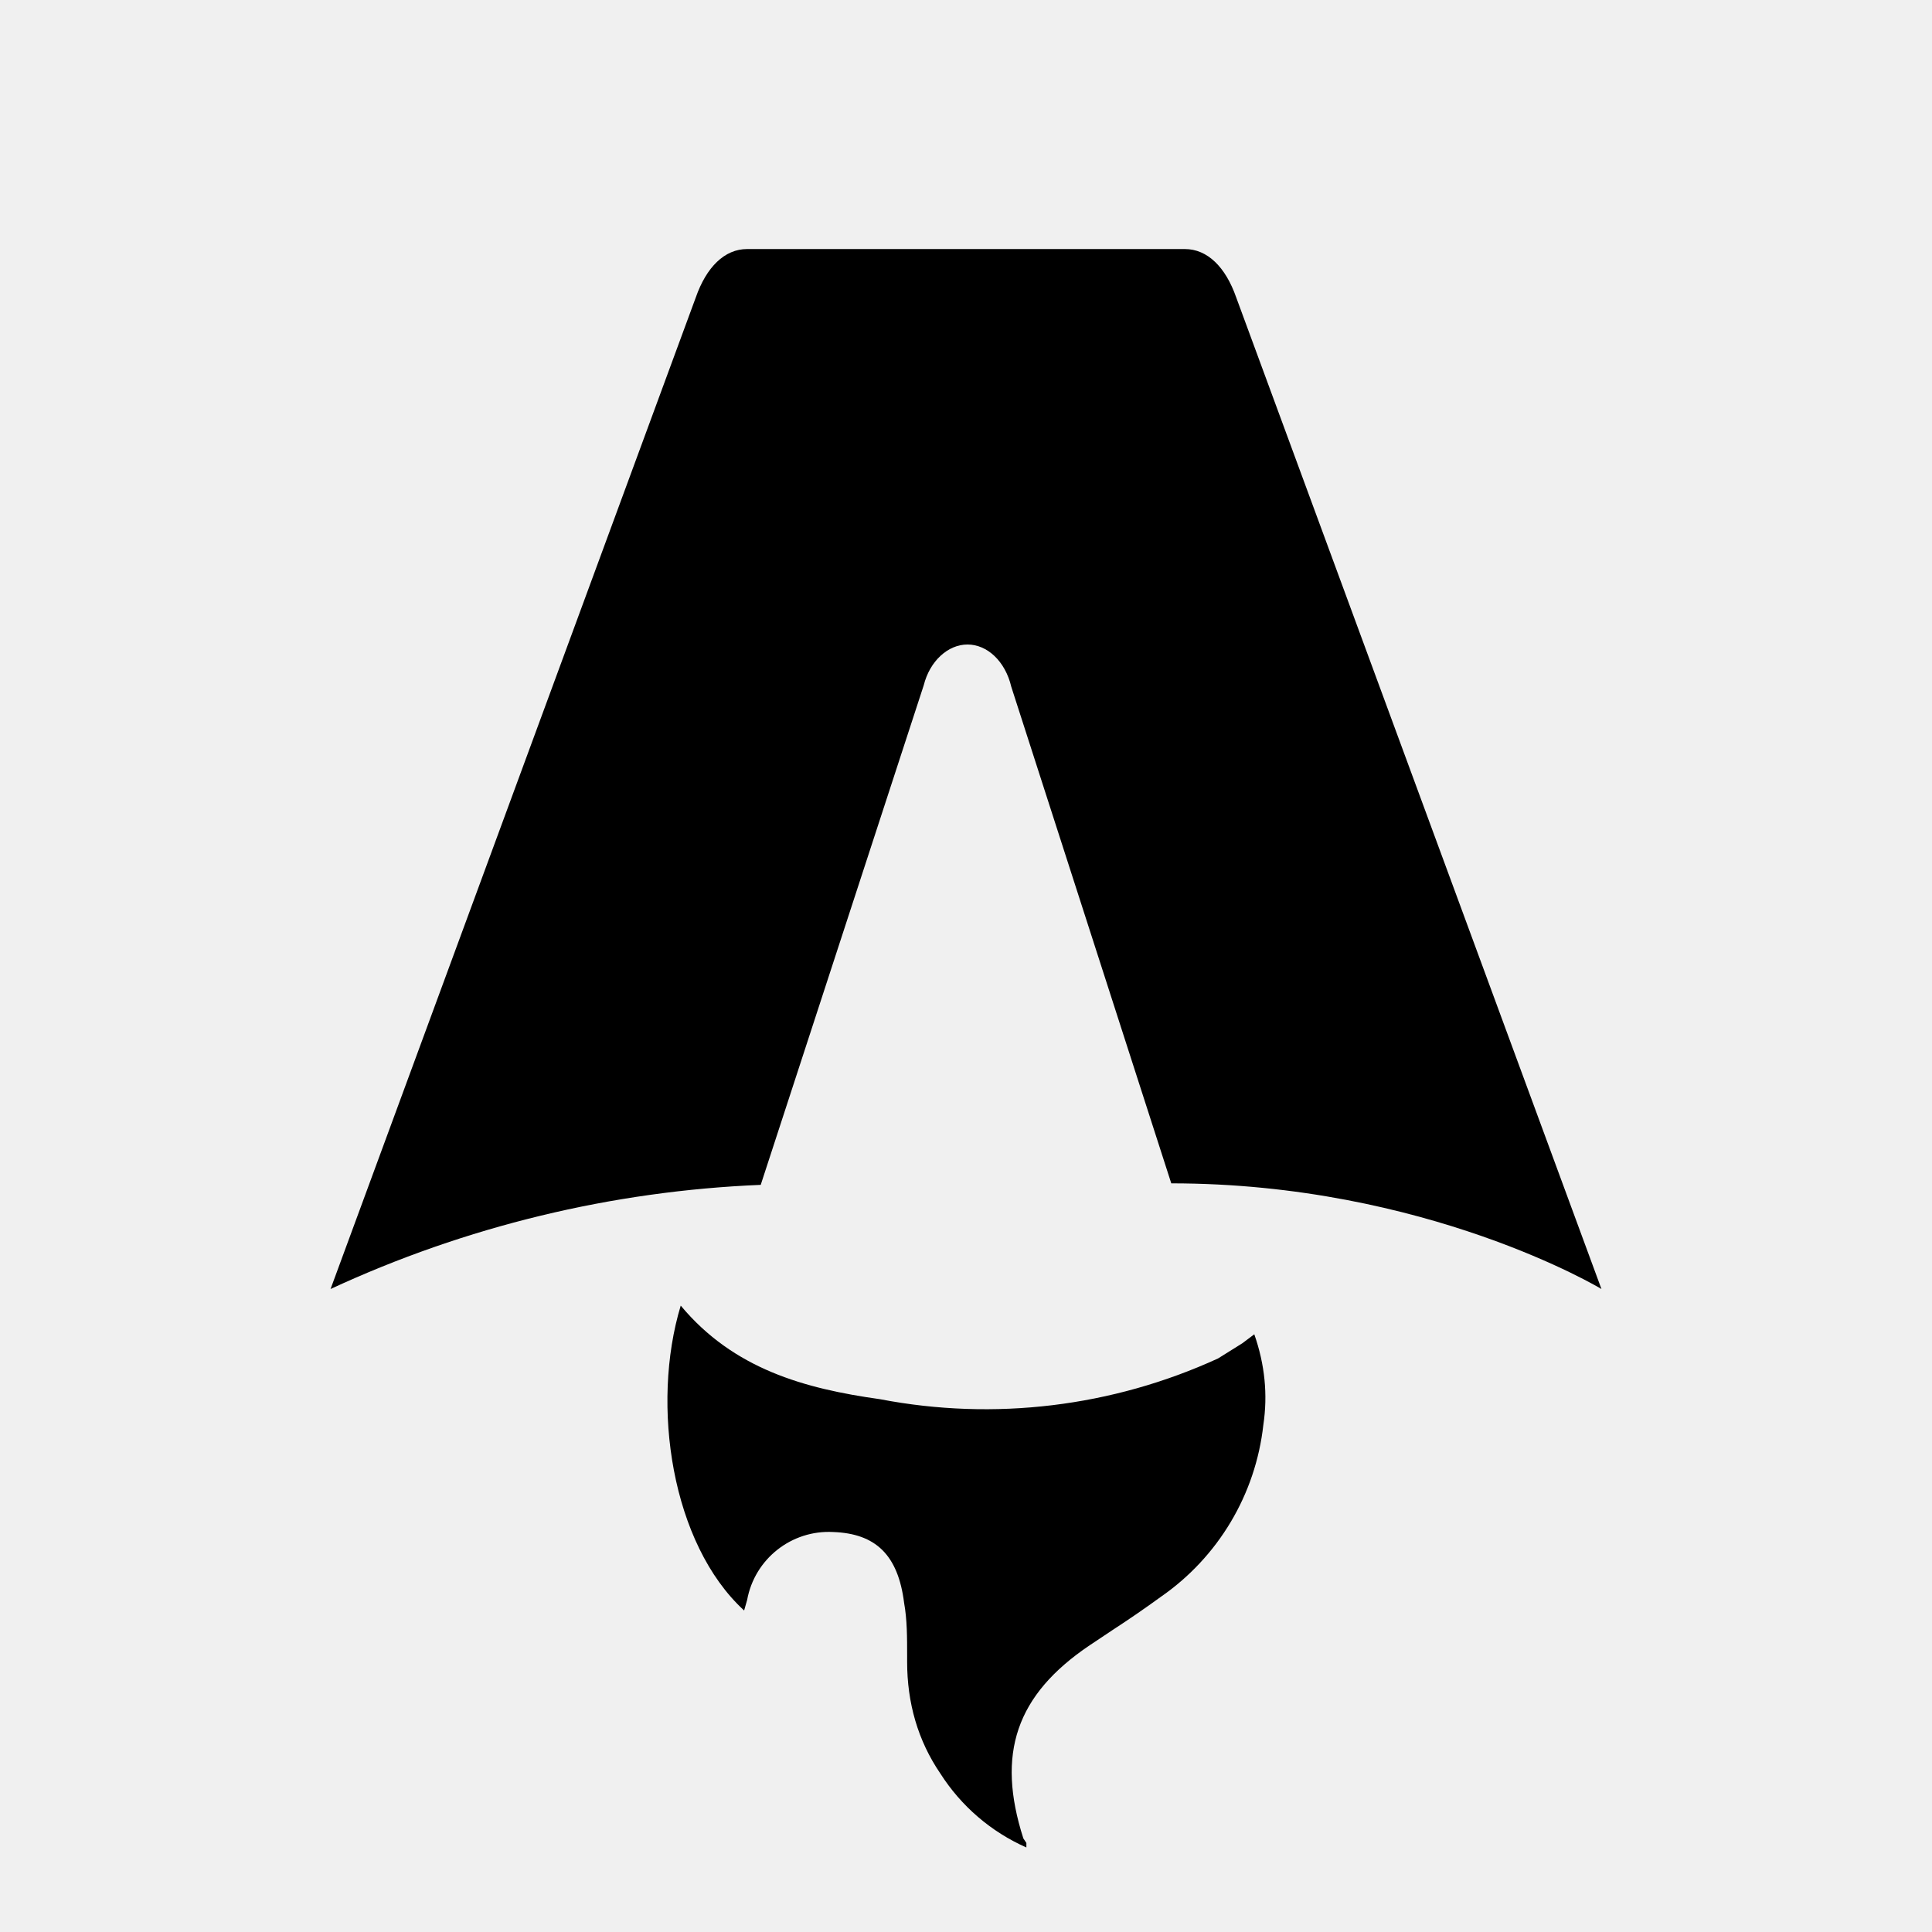
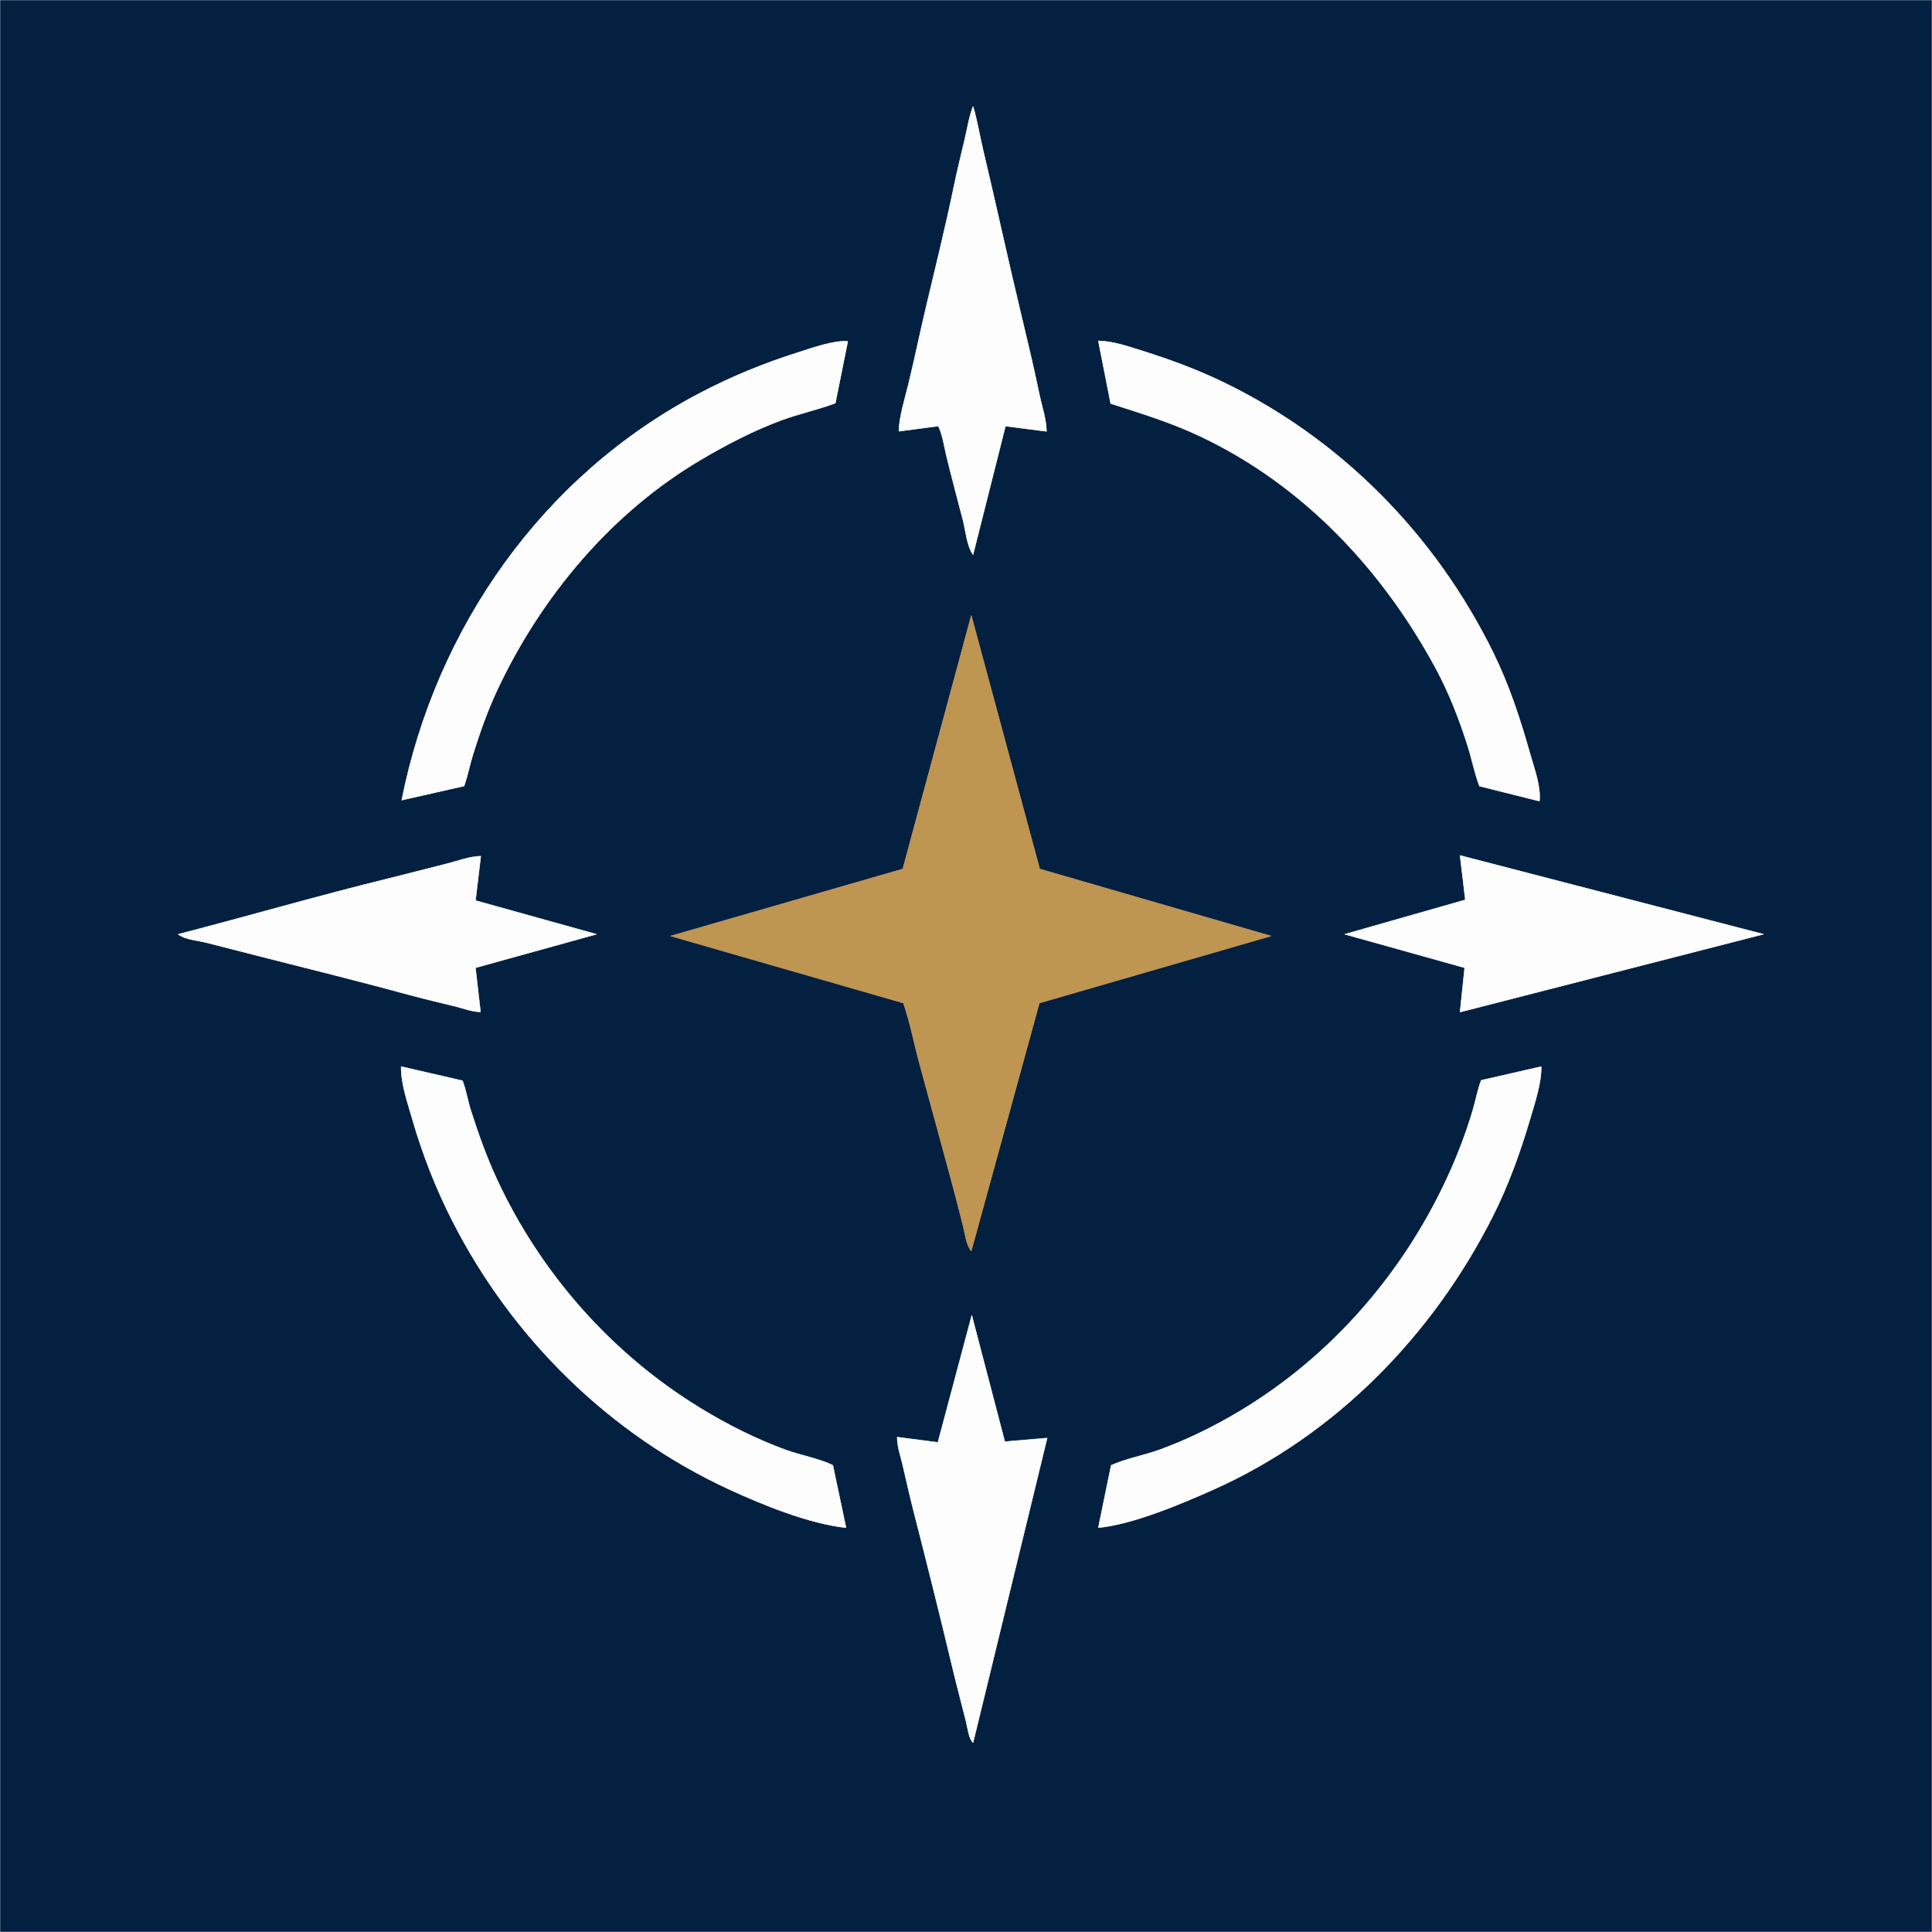
- <svg xmlns="http://www.w3.org/2000/svg" fill="none" viewBox="0 0 128 128">
-   <path d="M50.4 78.5a75.1 75.1 0 0 0-28.5 6.9l24.2-65.7c.7-2 1.9-3.2 3.4-3.2h29c1.5 0 2.7 1.2 3.4 3.2l24.2 65.7s-11.6-7-28.5-7L67 45.5c-.4-1.7-1.6-2.8-2.9-2.8-1.3 0-2.5 1.1-2.9 2.7L50.4 78.5Zm-1.1 28.2Zm-4.2-20.2c-2 6.6-.6 15.8 4.2 20.2a17.5 17.5 0 0 1 .2-.7 5.5 5.5 0 0 1 5.7-4.5c2.8.1 4.3 1.5 4.7 4.7.2 1.1.2 2.3.2 3.5v.4c0 2.7.7 5.2 2.2 7.4a13 13 0 0 0 5.7 4.9v-.3l-.2-.3c-1.8-5.6-.5-9.5 4.4-12.8l1.5-1a73 73 0 0 0 3.2-2.2 16 16 0 0 0 6.8-11.4c.3-2 .1-4-.6-6l-.8.6-1.6 1a37 37 0 0 1-22.4 2.7c-5-.7-9.7-2-13.2-6.2Z" />
-   <style>
-         path { fill: #000; }
-         @media (prefers-color-scheme: dark) {
-             path { fill: #FFF; }
-         }
-     </style>
+ <svg xmlns="http://www.w3.org/2000/svg" viewBox="0 0 1095 1095" width="1095" height="1095">
+   <path d="M0.25 0.25C365.08 0.25 729.92 0.25 1094.75 0.25C1094.75 365.08 1094.75 729.92 1094.75 1094.75C729.92 1094.75 365.08 1094.75 0.25 1094.75C0.25 729.92 0.25 365.08 0.25 0.25ZM551.5 60.3C549.25 66.13 548.32 72.4 546.9 78.48C544.8 87.43 542.56 96.36 540.7 105.36C535.93 128.45 530.21 151.49 524.77 174.44C521.31 189.06 518.3 203.79 514.73 218.39C512.94 225.69 509.37 237.28 509.5 244.43C516.93 243.45 524.35 242.48 531.78 241.5C534.28 246.42 535.04 252.81 536.37 258.23C539.35 270.4 542.56 282.53 545.74 294.65C547.36 300.82 547.89 309.27 551.5 314.37C557.62 290.08 563.75 265.79 569.87 241.5C577.63 242.5 585.38 243.5 593.14 244.5C593.02 237.54 590.49 230.35 589.07 223.5C585.8 207.72 582.04 192.02 578.28 176.36C571.02 146.08 564.47 115.65 557.26 85.37C555.28 77.02 553.94 68.53 551.5 60.3ZM480.5 193.45C472.31 192.84 460.33 197.23 452.32 199.76C432.93 205.88 414.42 213.47 396.42 222.93C307.58 269.64 247.16 355.73 227.69 453.5C239.47 450.83 251.26 448.17 263.04 445.5C265.09 439.64 266.23 433.48 268.09 427.55C272.01 414.99 276.44 402.47 282.05 390.55C306.92 337.8 346.57 290.46 397.14 260.61C411.68 252.03 426.83 244.12 442.68 238.24C452.79 234.49 463.42 232.26 473.46 228.5C475.81 216.82 478.15 205.13 480.5 193.45ZM622.5 193.19C624.83 205.04 627.17 216.89 629.5 228.74C646.84 234.26 663.72 239.46 680.24 247.27C738.5 274.79 783.42 322.69 813.73 378.76C821.22 392.62 827.02 407.61 831.8 422.6C834.21 430.16 835.7 438.16 838.5 445.55C849.83 448.39 861.17 451.22 872.5 454.06C873.4 445.75 869.52 435.39 867.24 427.33C861.68 407.7 855.42 388.47 846.41 370.1C813.46 302.93 759.38 248.05 691.65 215.84C677.35 209.04 662.65 203.67 647.55 198.9C639.73 196.43 630.69 193.32 622.5 193.19ZM550.5 348.81C537.55 396.71 524.61 444.6 511.66 492.5C467.8 505.17 423.93 517.83 380.06 530.5C424.04 543.17 468.02 555.83 512 568.5C515.9 579.76 518.11 591.83 521.27 603.35C527.15 624.76 532.89 646.21 538.77 667.61C541.22 676.55 543.51 685.58 545.78 694.56C546.94 699.13 547.54 705.57 550.5 709.01C563.36 662.17 576.23 615.34 589.09 568.5C632.85 555.83 676.62 543.17 720.39 530.5C676.69 517.83 632.99 505.17 589.29 492.5C576.36 444.6 563.43 396.71 550.5 348.81ZM272.5 485.24C265.93 485.4 259.52 487.98 253.15 489.56C242.24 492.28 231.37 495.18 220.46 497.85C180.44 507.65 140.89 519.2 101.02 529.5C104.73 532.52 111.67 532.96 116.46 534.14C127.11 536.76 137.71 539.6 148.35 542.28C176.71 549.43 205.16 556.57 233.38 564.23C241.61 566.47 249.91 568.37 258.19 570.42C262.82 571.56 267.6 573.5 272.34 573.5C271.39 565.17 270.43 556.83 269.48 548.5C292.35 542.17 315.22 535.83 338.08 529.5C315.22 523.13 292.36 516.76 269.5 510.39C270.5 502.01 271.5 493.62 272.5 485.24ZM827.5 484.84C828.5 493.23 829.5 501.62 830.5 510C807.72 516.5 784.94 523 762.16 529.5C784.81 535.83 807.46 542.17 830.12 548.5C829.24 556.88 828.37 565.25 827.5 573.63C884.83 558.91 942.17 544.2 999.5 529.48C942.17 514.6 884.83 499.72 827.5 484.84ZM262.12 612.5C250.54 609.83 238.96 607.17 227.38 604.5C227.13 613.93 230.97 624.78 233.57 633.86C239.34 653.94 246.96 673.46 256.45 692.07C290.32 758.57 345.45 812.83 413.34 844.16C432.3 852.91 458.81 863.69 479.5 865.85C477.01 854.07 474.52 842.28 472.04 830.5C465.54 827.07 453.2 824.63 445.6 821.87C428.5 815.64 412.13 807.39 396.63 797.9C346.46 767.19 306.12 721.41 281.46 668.03C275.71 655.58 271.07 642.6 266.9 629.53C265.11 623.94 264.22 617.95 262.12 612.5ZM873.5 604.51C862.17 607.1 850.83 609.69 839.5 612.28C837.42 617.75 836.39 623.67 834.72 629.3C830.77 642.62 825.7 655.77 819.84 668.35C794.55 722.63 753.91 769.16 702.4 799.94C688.05 808.51 672.96 815.97 657.24 821.68C648.3 824.92 638.36 826.62 629.76 830.5C627.34 842.28 624.92 854.06 622.5 865.84C641.99 864.02 669.62 852.32 687.72 844.24C756.97 813.31 812.03 756.71 845.98 689.5C854.88 671.89 861.51 653.43 867.1 634.55C869.72 625.73 873.76 613.59 873.5 604.51ZM550.78 745.5C544.38 769.5 537.98 793.5 531.57 817.5C523.88 816.51 516.19 815.51 508.5 814.52C508.45 819.87 510.5 825.37 511.7 830.63C513.68 839.29 515.64 847.94 517.84 856.55C525.28 885.59 532.58 914.77 539.53 943.93C542.07 954.61 544.9 965.2 547.57 975.85C548.51 979.58 548.98 985.16 551.5 987.73C565.5 930.16 579.5 872.59 593.5 815.03C585.5 815.72 577.5 816.4 569.5 817.09C563.26 793.23 557.02 769.36 550.78 745.5Z" fill="#032041" fill-rule="evenodd" stroke="#032041" stroke-width="0.25" stroke-linejoin="round" />
+   <path d="M551.5 60.3C553.94 68.53 555.28 77.02 557.26 85.37C564.47 115.65 571.02 146.08 578.28 176.36C582.04 192.02 585.8 207.72 589.07 223.5C590.49 230.35 593.02 237.54 593.14 244.5C585.38 243.5 577.63 242.5 569.87 241.5C563.75 265.79 557.62 290.08 551.5 314.37C547.89 309.27 547.36 300.82 545.74 294.65C542.56 282.53 539.35 270.4 536.37 258.23C535.04 252.81 534.28 246.42 531.78 241.5C524.35 242.48 516.93 243.45 509.5 244.43C509.37 237.28 512.94 225.69 514.73 218.39C518.3 203.79 521.31 189.06 524.77 174.44C530.21 151.49 535.93 128.45 540.7 105.36C542.56 96.36 544.8 87.43 546.9 78.48C548.32 72.4 549.25 66.13 551.5 60.3ZM480.5 193.45C478.15 205.13 475.81 216.82 473.46 228.5C463.42 232.26 452.79 234.49 442.68 238.24C426.83 244.12 411.68 252.03 397.14 260.61C346.57 290.46 306.92 337.8 282.05 390.55C276.44 402.47 272.01 414.99 268.09 427.55C266.23 433.48 265.09 439.64 263.04 445.5C251.26 448.17 239.47 450.83 227.69 453.5C247.16 355.73 307.58 269.64 396.42 222.93C414.42 213.47 432.93 205.88 452.32 199.76C460.33 197.23 472.31 192.84 480.5 193.45ZM622.5 193.19C630.69 193.32 639.73 196.43 647.55 198.9C662.65 203.67 677.35 209.04 691.65 215.84C759.38 248.05 813.46 302.93 846.41 370.1C855.42 388.47 861.68 407.7 867.24 427.33C869.52 435.39 873.4 445.75 872.5 454.06C861.17 451.22 849.83 448.39 838.5 445.55C835.7 438.16 834.21 430.16 831.8 422.6C827.02 407.61 821.22 392.62 813.73 378.76C783.42 322.69 738.5 274.79 680.24 247.27C663.72 239.46 646.84 234.26 629.5 228.74C627.17 216.89 624.83 205.04 622.5 193.19ZM272.5 485.24C271.5 493.62 270.5 502.01 269.5 510.39C292.36 516.76 315.22 523.13 338.08 529.5C315.22 535.83 292.35 542.17 269.48 548.5C270.43 556.83 271.39 565.17 272.34 573.5C267.6 573.5 262.82 571.56 258.19 570.42C249.91 568.37 241.61 566.47 233.38 564.23C205.16 556.57 176.71 549.43 148.35 542.28C137.71 539.6 127.11 536.76 116.46 534.14C111.67 532.96 104.73 532.52 101.02 529.5C140.89 519.2 180.44 507.65 220.46 497.85C231.37 495.18 242.24 492.28 253.15 489.56C259.52 487.98 265.93 485.4 272.5 485.24ZM827.5 484.84C884.83 499.72 942.17 514.6 999.5 529.48C942.17 544.2 884.83 558.91 827.5 573.63C828.37 565.25 829.24 556.88 830.12 548.5C807.46 542.17 784.81 535.83 762.16 529.5C784.94 523 807.72 516.5 830.5 510C829.5 501.62 828.5 493.23 827.5 484.84ZM262.12 612.5C264.22 617.95 265.11 623.94 266.9 629.53C271.07 642.6 275.71 655.58 281.46 668.03C306.12 721.41 346.46 767.19 396.63 797.9C412.13 807.39 428.5 815.64 445.6 821.87C453.2 824.63 465.54 827.07 472.04 830.5C474.52 842.28 477.01 854.07 479.5 865.85C458.81 863.69 432.3 852.91 413.34 844.16C345.45 812.83 290.32 758.57 256.45 692.07C246.96 673.46 239.34 653.94 233.57 633.86C230.97 624.78 227.13 613.93 227.38 604.5C238.96 607.17 250.54 609.83 262.12 612.5ZM873.5 604.51C873.76 613.59 869.72 625.73 867.1 634.55C861.51 653.43 854.88 671.89 845.98 689.5C812.03 756.71 756.97 813.31 687.72 844.24C669.62 852.32 641.99 864.02 622.5 865.84C624.92 854.06 627.34 842.28 629.76 830.5C638.36 826.62 648.3 824.92 657.24 821.68C672.96 815.97 688.05 808.51 702.4 799.94C753.91 769.16 794.55 722.63 819.84 668.35C825.7 655.77 830.77 642.62 834.72 629.3C836.39 623.67 837.42 617.75 839.5 612.28C850.83 609.69 862.17 607.1 873.5 604.51ZM550.78 745.5C557.02 769.36 563.26 793.23 569.5 817.09C577.5 816.4 585.5 815.72 593.5 815.03C579.5 872.59 565.5 930.16 551.5 987.73C548.98 985.16 548.51 979.58 547.57 975.85C544.9 965.2 542.07 954.61 539.53 943.93C532.58 914.77 525.28 885.59 517.84 856.55C515.64 847.94 513.68 839.29 511.7 830.63C510.5 825.37 508.45 819.87 508.5 814.52C516.19 815.51 523.88 816.51 531.57 817.5C537.98 793.5 544.38 769.5 550.78 745.5Z" fill="#fdfdfd" fill-rule="evenodd" stroke="#fdfdfd" stroke-width="0.25" stroke-linejoin="round" />
+   <path d="M550.5 348.81C563.43 396.71 576.36 444.6 589.29 492.5C632.99 505.17 676.69 517.83 720.39 530.5C676.62 543.17 632.85 555.83 589.09 568.5C576.23 615.34 563.36 662.17 550.5 709.01C547.54 705.57 546.94 699.13 545.78 694.56C543.51 685.58 541.22 676.55 538.77 667.61C532.89 646.21 527.15 624.76 521.27 603.35C518.11 591.83 515.9 579.76 512 568.5C468.02 555.83 424.04 543.17 380.06 530.5C423.93 517.83 467.8 505.17 511.66 492.5C524.61 444.6 537.55 396.71 550.5 348.81Z" fill="#bf9552" fill-rule="evenodd" stroke="#bf9552" stroke-width="0.25" stroke-linejoin="round" />
</svg>
